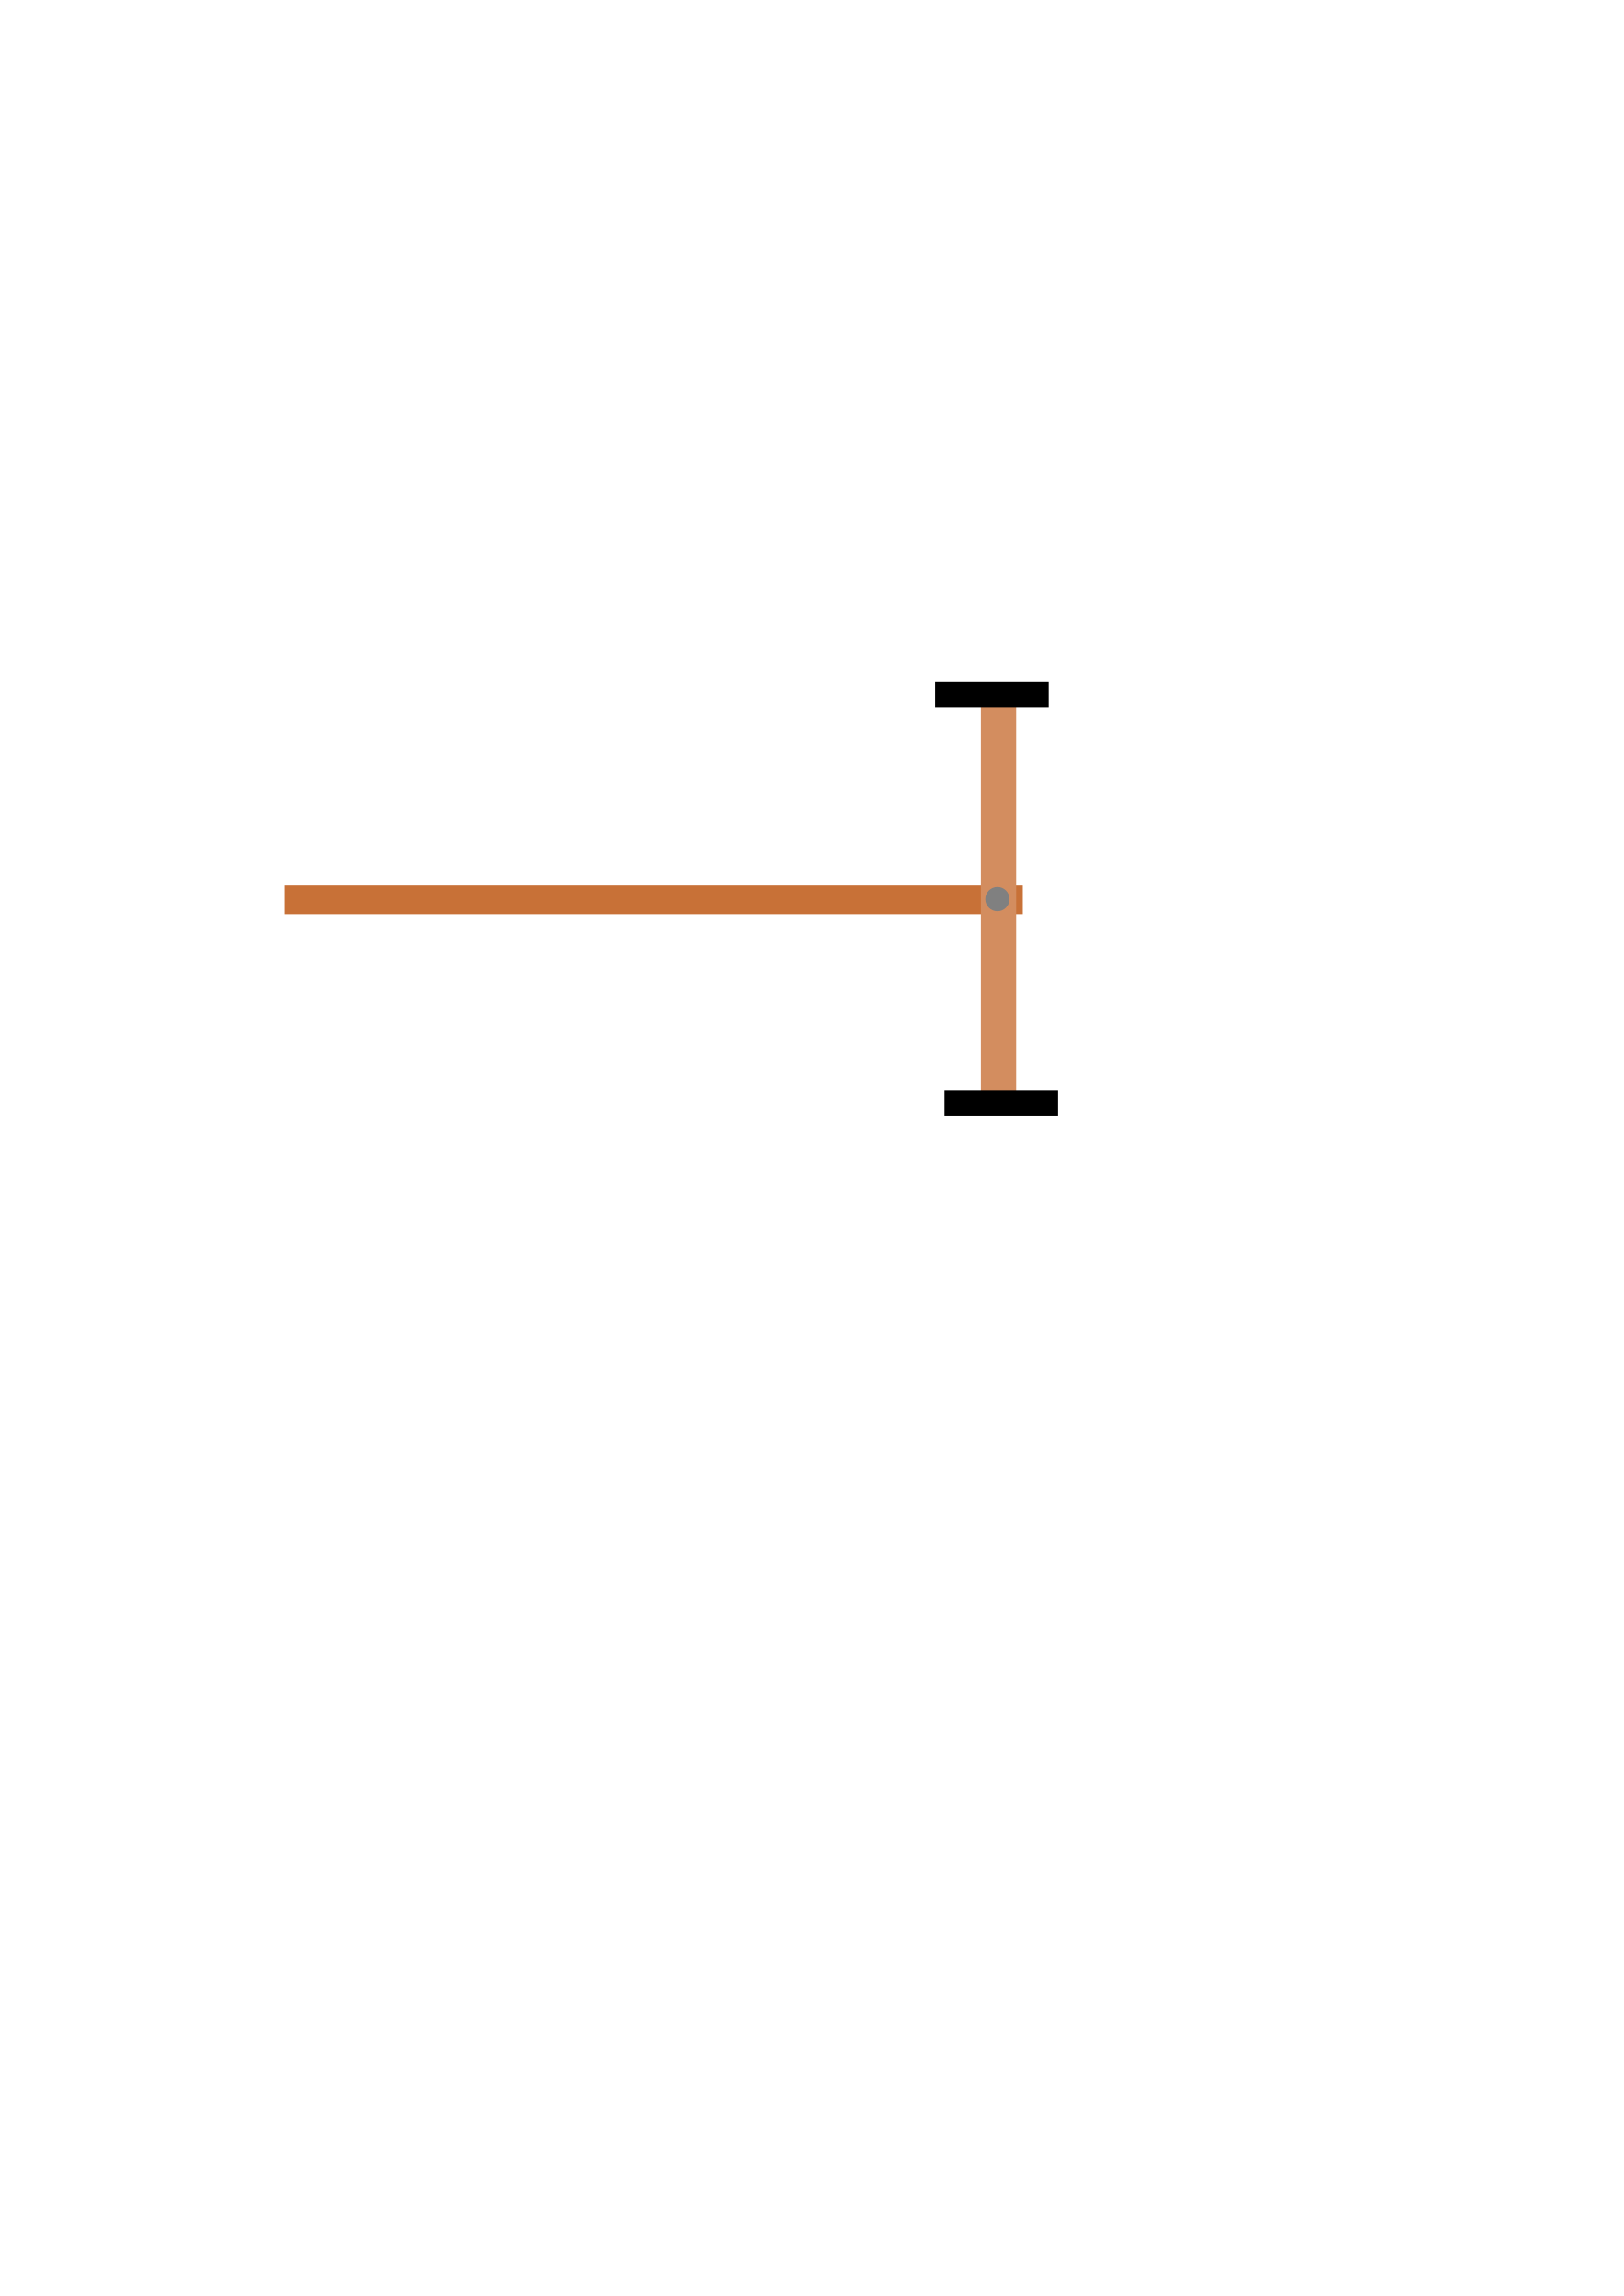
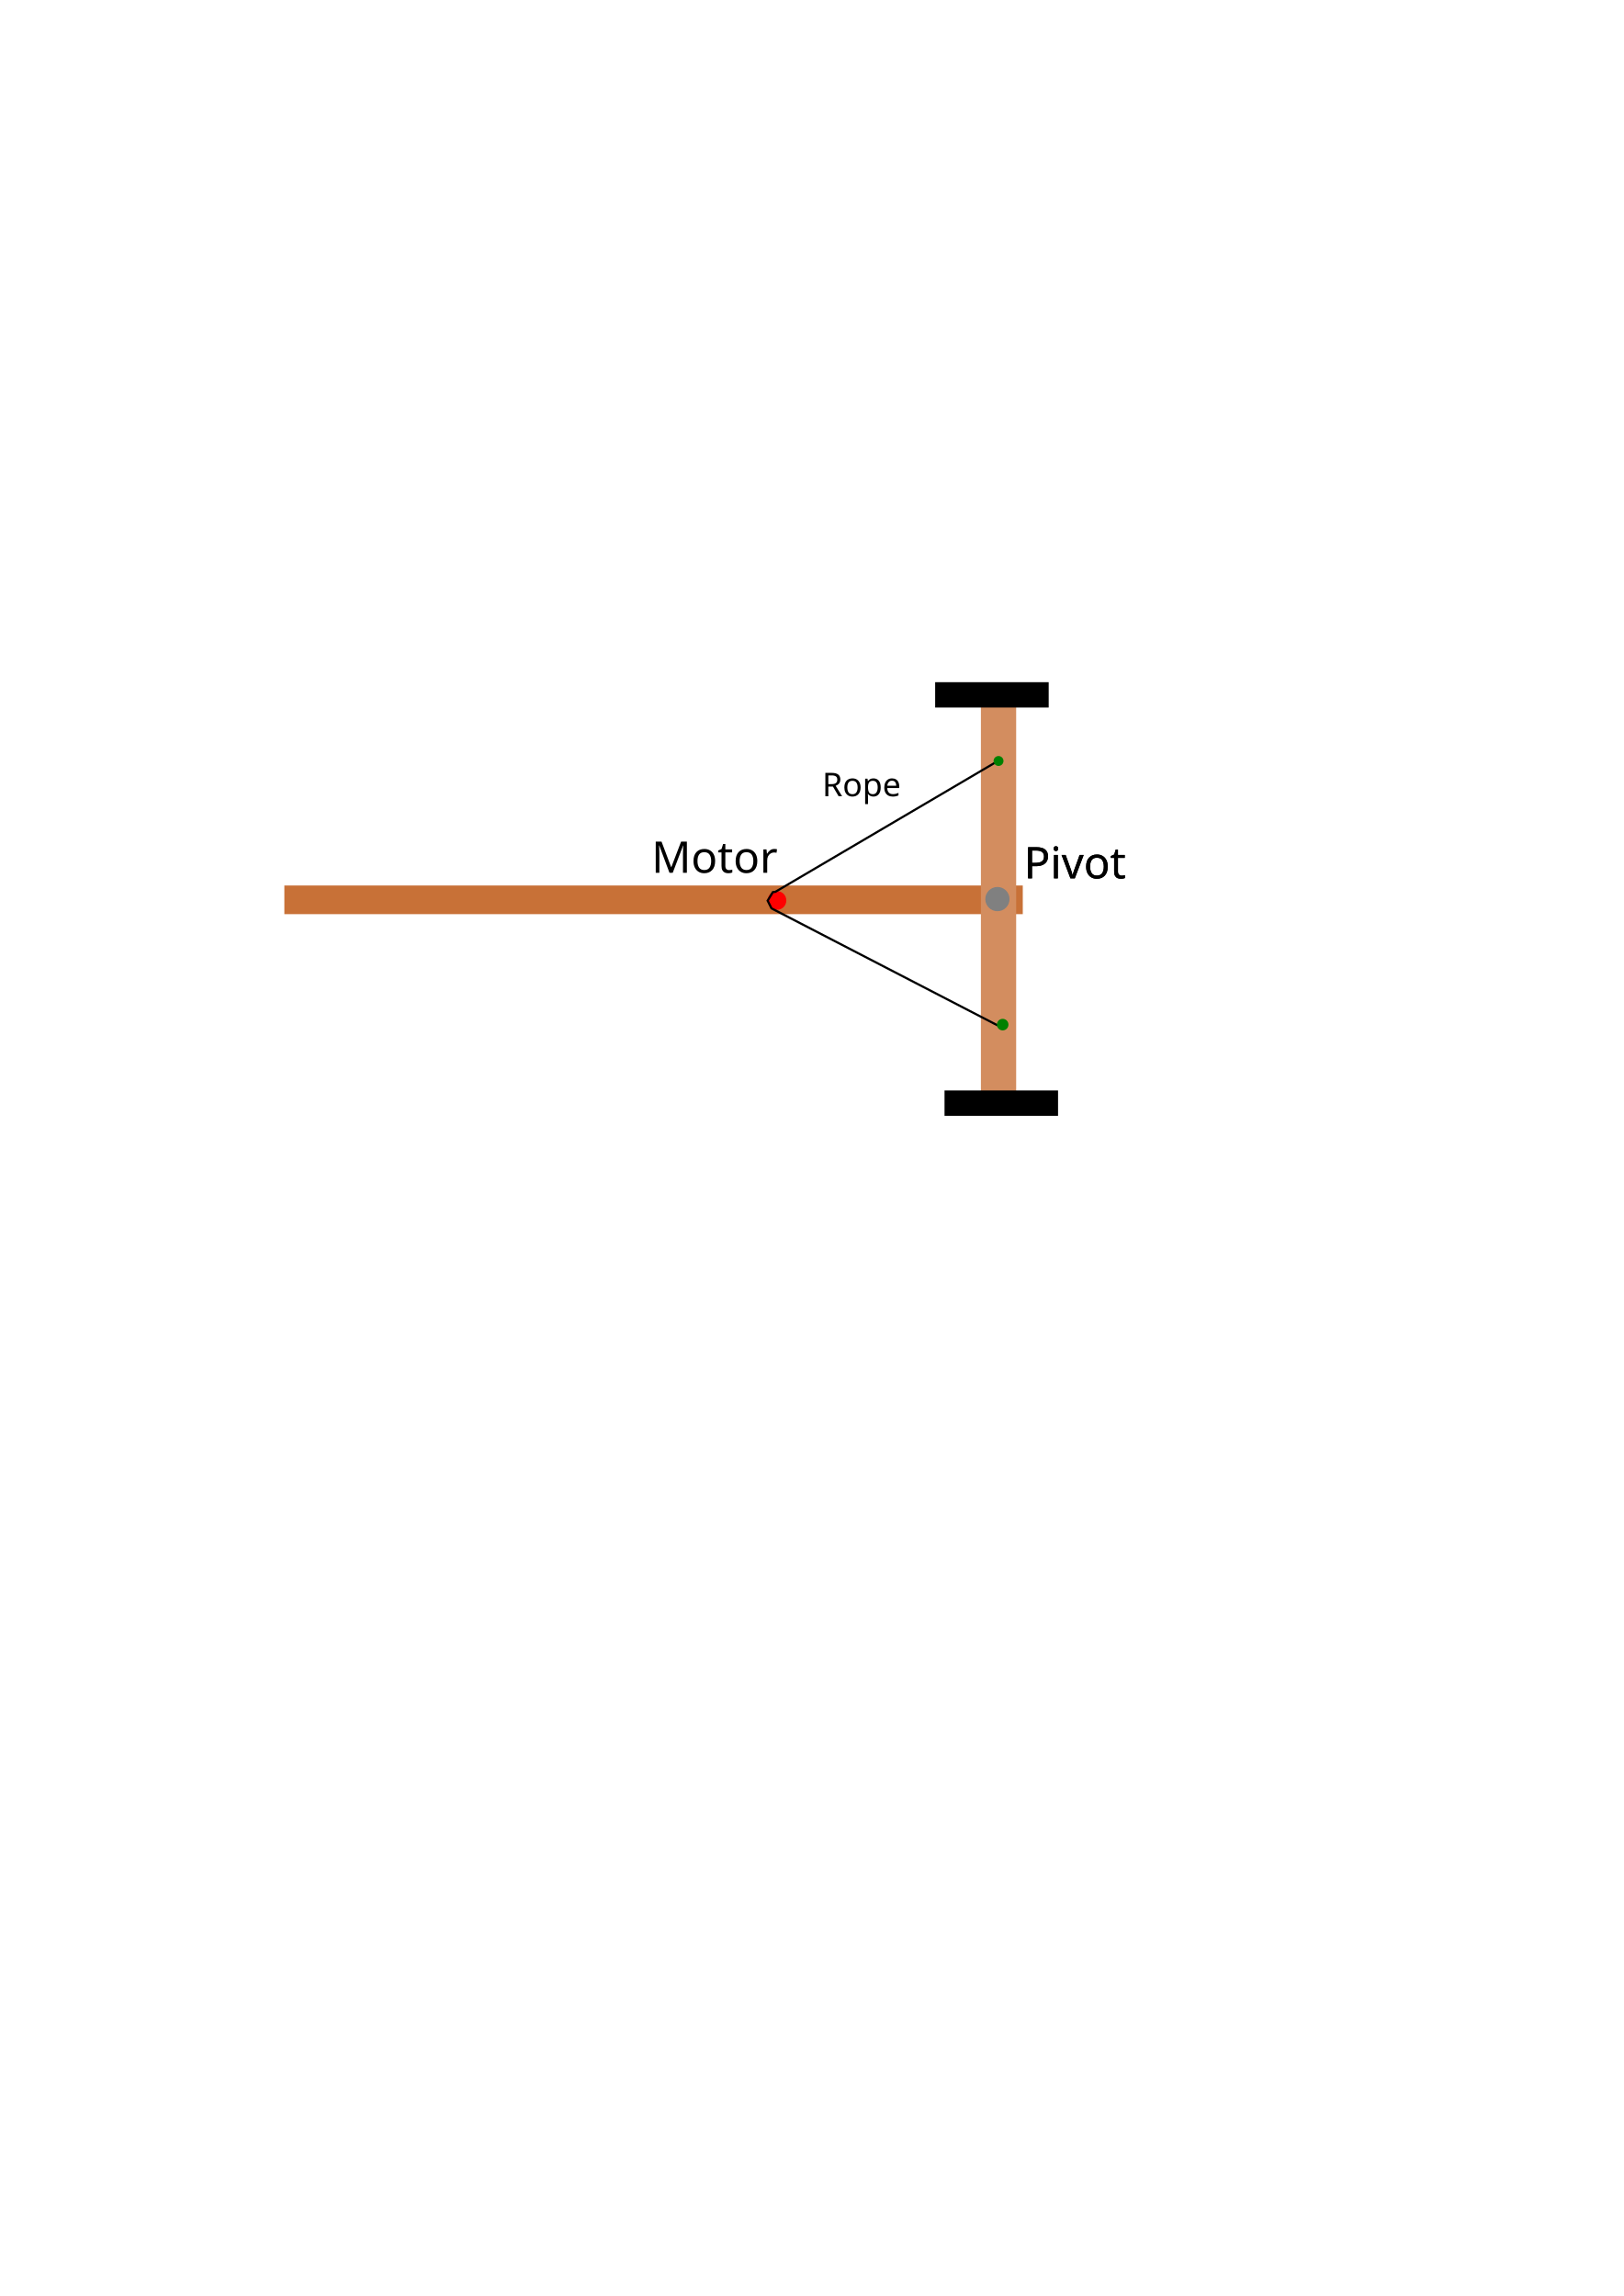
<svg xmlns="http://www.w3.org/2000/svg" width="210mm" height="297mm" viewBox="0 0 744.094 1052.362" id="svg2" version="1.1">
  <defs id="defs4" />
  <g id="layer1">
    <rect style="fill:#c87137" id="rect3354" width="338.401" height="13.132" x="130.31" y="405.865" />
    <rect style="fill:#d38d5f" id="rect3356" width="16.162" height="179.807" x="449.518" y="321.012" />
    <rect style="fill:#000000" id="rect3358" width="52.023" height="11.617" x="432.85" y="499.809" />
    <rect style="fill:#000000" id="rect3358-0" width="52.023" height="11.617" x="428.557" y="312.678" />
    <circle style="fill:#808080" id="path3415" cx="457.089" cy="412.094" r="5.556" />
+     <circle style="fill:#ff0000" id="path3417" cx="356.071" cy="412.719" r="4.286" />
+     <path style="fill:none;fill-rule:evenodd;stroke:#000000;stroke-width:1px;stroke-linecap:butt;stroke-linejoin:miter;stroke-opacity:1" d="m 457.22,470.009 -103.667,-53.664 -1.768,-3.536 2.399,-3.914 1.136,-0.126 102.404,-60.23" id="path3421" />
+     <text xml:space="preserve" style="font-style:normal;font-weight:normal;font-size:40px;line-height:125%;font-family:sans-serif;letter-spacing:0px;word-spacing:0px;fill:#000000;fill-opacity:1;stroke:none;stroke-width:1px;stroke-linecap:butt;stroke-linejoin:miter;stroke-opacity:1" x="376.787" y="364.953" id="text3423">
+       <tspan id="tspan3425" x="376.787" y="364.953" style="font-size:15px">Rope</tspan>
+     </text>
+     <text xml:space="preserve" style="font-style:normal;font-weight:normal;font-size:40px;line-height:125%;font-family:sans-serif;letter-spacing:0px;word-spacing:0px;fill:#000000;fill-opacity:1;stroke:none;stroke-width:1px;stroke-linecap:butt;stroke-linejoin:miter;stroke-opacity:1;" x="298.571" y="400.041" id="text3427">
+       <tspan id="tspan3429" x="298.571" y="400.041" style="font-size:20px;fill:#000000;">Motor</tspan>
+     </text>
+     <circle style="fill:#008000" id="path3431" cx="457.599" cy="348.791" r="2.273" />
+     <circle style="fill:#008000" id="path3433" cx="459.493" cy="469.63" r="2.652" />
+     <text xml:space="preserve" style="font-style:normal;font-weight:normal;font-size:40px;line-height:125%;font-family:sans-serif;letter-spacing:0px;word-spacing:0px;fill:#000000;fill-opacity:1;stroke:none;stroke-width:1px;stroke-linecap:butt;stroke-linejoin:miter;stroke-opacity:1" x="469.216" y="402.582" id="text3435">
+       <tspan id="tspan3437" x="469.216" y="402.582" style="font-size:20px">Pivot</tspan>
+     </text>
+     <text id="text3439" y="402.582" x="469.216" style="font-style:normal;font-weight:normal;font-size:40px;line-height:125%;font-family:sans-serif;letter-spacing:0px;word-spacing:0px;fill:#000000;fill-opacity:1;stroke:none;stroke-width:1px;stroke-linecap:butt;stroke-linejoin:miter;stroke-opacity:1" xml:space="preserve">
+       <tspan style="font-size:20px" y="402.582" x="469.216" id="tspan3441">Pivot</tspan>
+     </text>
  </g>
</svg>
